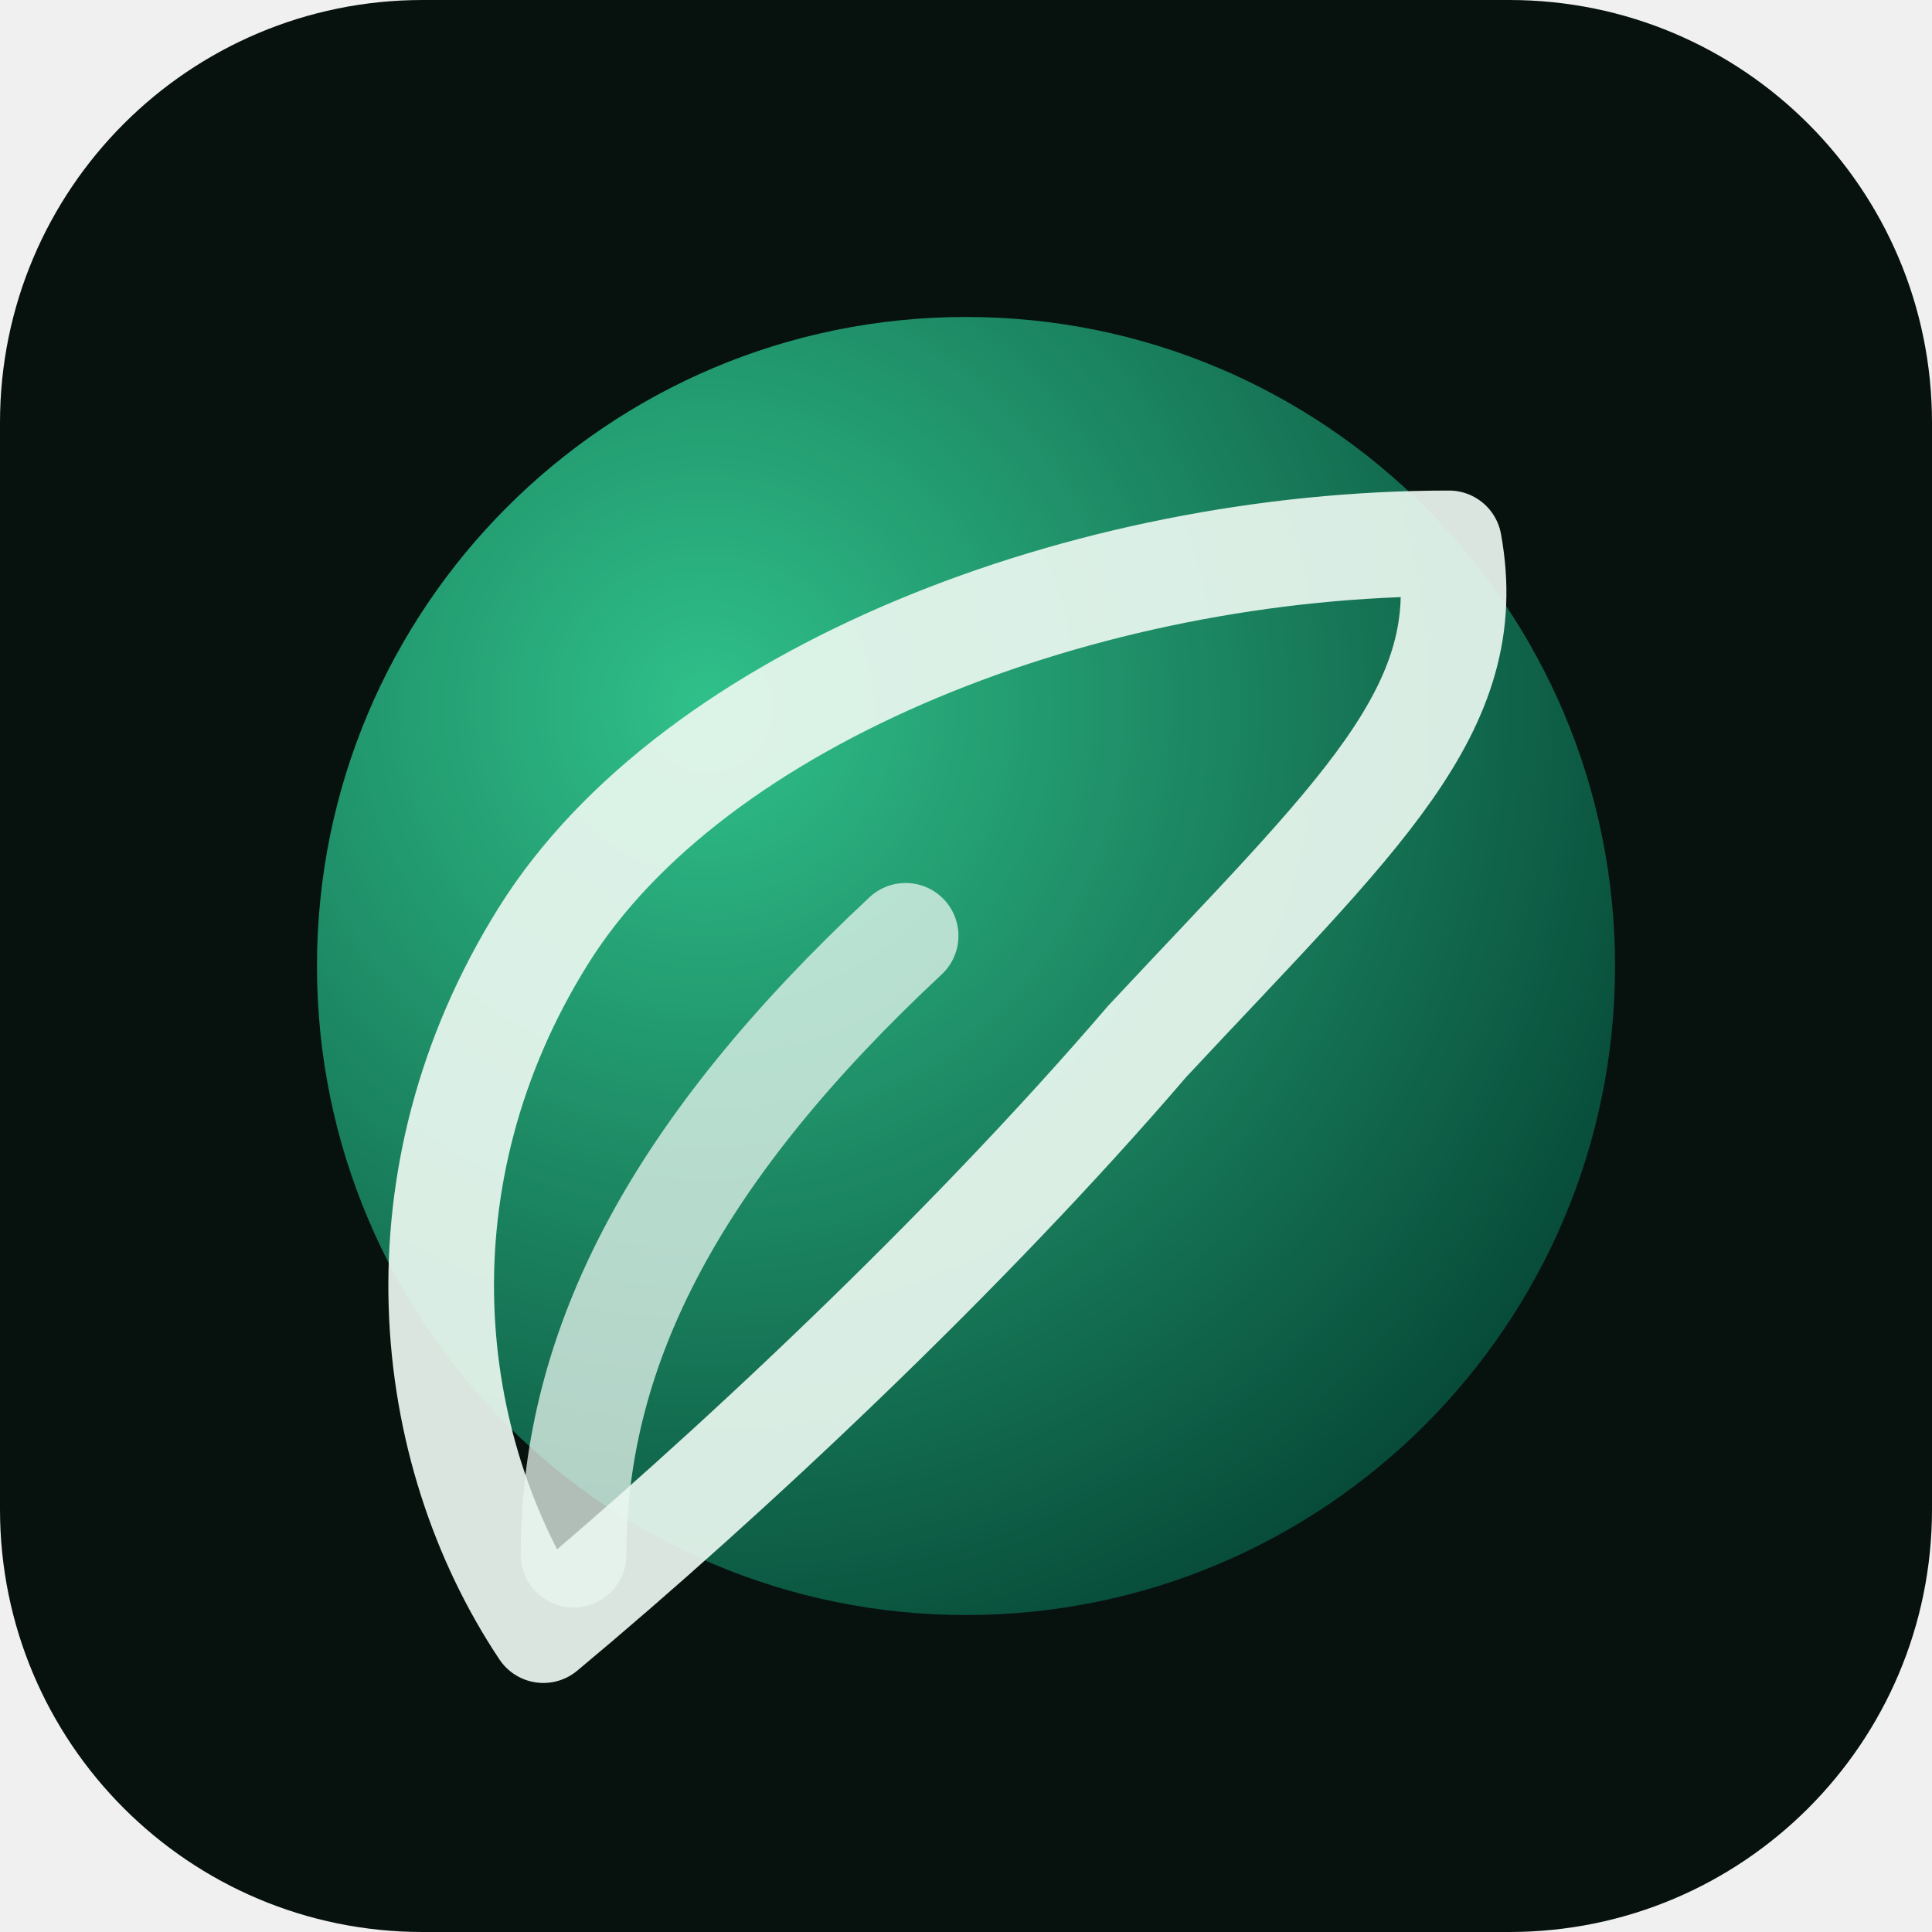
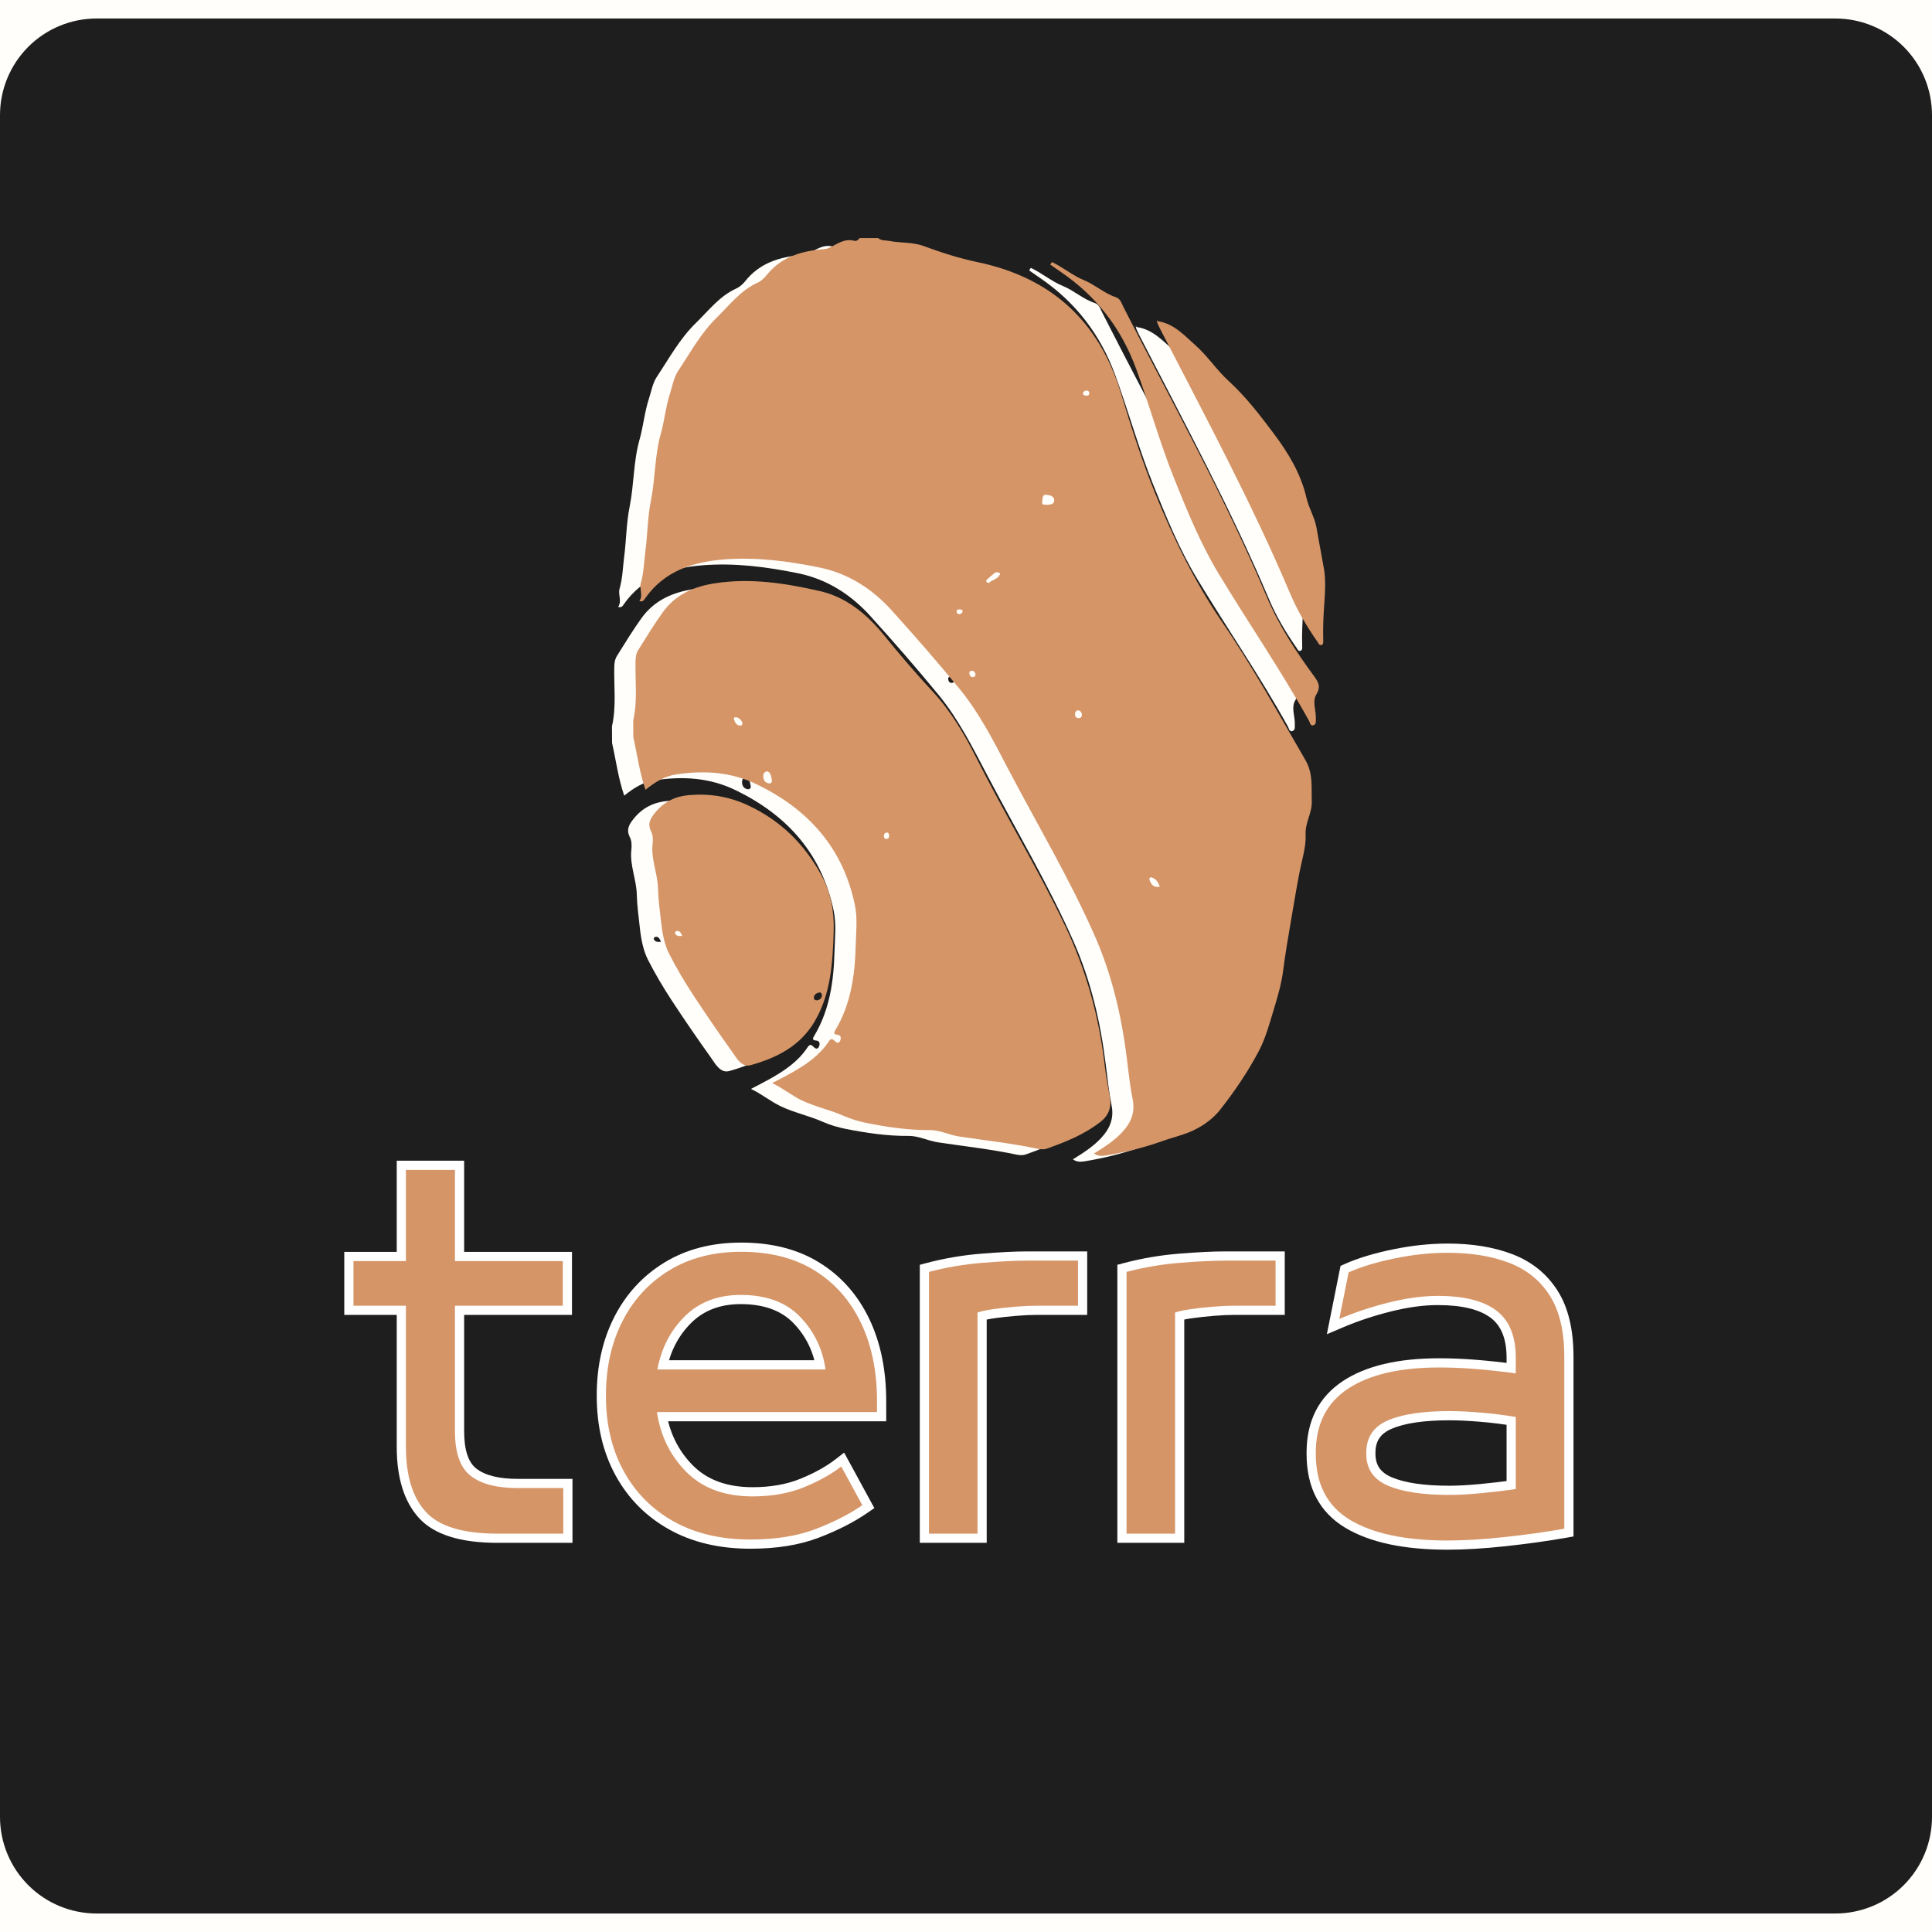
- <svg xmlns="http://www.w3.org/2000/svg" viewBox="0 0 256 256">
+ <svg xmlns="http://www.w3.org/2000/svg" width="2000" zoomAndPan="magnify" viewBox="0 0 1500 1500" height="2000" preserveAspectRatio="xMidYMid meet" version="1.0">
  <defs>
-     <radialGradient id="g" cx="30%" cy="30%" r="80%">
-       <stop offset="0" stop-color="#34d399" />
-       <stop offset="1" stop-color="#064e3b" />
-     </radialGradient>
+     <g />
+     <clipPath id="503d2dc370">
+       <path d="M 0 14.367 L 1500 14.367 L 1500 1485.633 L 0 1485.633 Z M 0 14.367 " clip-rule="nonzero" />
+     </clipPath>
+     <clipPath id="ae0d7fb374">
+       <path d="M 75 14.367 L 1425 14.367 C 1444.891 14.367 1463.969 22.27 1478.031 36.332 C 1492.098 50.398 1500 69.477 1500 89.367 L 1500 1410.633 C 1500 1430.523 1492.098 1449.602 1478.031 1463.668 C 1463.969 1477.73 1444.891 1485.633 1425 1485.633 L 75 1485.633 C 55.109 1485.633 36.031 1477.73 21.969 1463.668 C 7.902 1449.602 0 1430.523 0 1410.633 L 0 89.367 C 0 69.477 7.902 50.398 21.969 36.332 C 36.031 22.27 55.109 14.367 75 14.367 Z M 75 14.367 " clip-rule="nonzero" />
+     </clipPath>
+     <clipPath id="9f0dc9d394">
+       <path d="M 0 0.367 L 1500 0.367 L 1500 1471.633 L 0 1471.633 Z M 0 0.367 " clip-rule="nonzero" />
+     </clipPath>
+     <clipPath id="27f820cc6e">
+       <path d="M 75 0.367 L 1425 0.367 C 1444.891 0.367 1463.969 8.27 1478.031 22.332 C 1492.098 36.398 1500 55.477 1500 75.367 L 1500 1396.633 C 1500 1416.523 1492.098 1435.602 1478.031 1449.668 C 1463.969 1463.73 1444.891 1471.633 1425 1471.633 L 75 1471.633 C 55.109 1471.633 36.031 1463.73 21.969 1449.668 C 7.902 1435.602 0 1416.523 0 1396.633 L 0 75.367 C 0 55.477 7.902 36.398 21.969 22.332 C 36.031 8.27 55.109 0.367 75 0.367 Z M 75 0.367 " clip-rule="nonzero" />
+     </clipPath>
+     <clipPath id="7d20bc6d0a">
+       <rect x="0" width="1500" y="0" height="1472" />
+     </clipPath>
+     <clipPath id="635b3860de">
+       <path d="M 479 189.328 L 1003 189.328 L 1003 902 L 479 902 Z M 479 189.328 " clip-rule="nonzero" />
+     </clipPath>
+     <clipPath id="b80c26dd65">
+       <rect x="0" width="976" y="0" height="560" />
+     </clipPath>
+     <clipPath id="20b1a7b6cb">
+       <path d="M 496 184.828 L 1019 184.828 L 1019 898 L 496 898 Z M 496 184.828 " clip-rule="nonzero" />
+     </clipPath>
  </defs>
-   <rect width="256" height="256" rx="56" fill="#07120f" />
-   <circle cx="128" cy="128" r="86" fill="url(#g)" opacity="0.9" />
-   <path d="M192 72c-48 0-100 20-120 52-20 32-16 68 0 92 24-20 56-50 80-78 28-30 44-44 40-66z" fill="none" stroke="#eaf7f0" stroke-width="14" stroke-linecap="round" stroke-linejoin="round" opacity="0.92" />
-   <path d="M76 206c0-28 14-54 44-82" fill="none" stroke="#eaf7f0" stroke-width="14" stroke-linecap="round" opacity="0.75" />
+   <rect x="-150" width="1800" fill="#ffffff" y="-150" height="1800" fill-opacity="1" />
+   <rect x="-150" width="1800" fill="#fffefa" y="-150" height="1800" fill-opacity="1" />
+   <g clip-path="url(#503d2dc370)">
+     <g clip-path="url(#ae0d7fb374)">
+       <g transform="matrix(1, 0, 0, 1, 0, 14)">
+         <g clip-path="url(#7d20bc6d0a)">
+           <g clip-path="url(#9f0dc9d394)">
+             <g clip-path="url(#27f820cc6e)">
+               <path fill="#1e1e1e" d="M 0 0.367 L 1500.004 0.367 L 1500.004 1471.633 L 0 1471.633 Z M 0 0.367 " fill-opacity="1" fill-rule="nonzero" />
+             </g>
+           </g>
+         </g>
+       </g>
+     </g>
+   </g>
+   <g clip-path="url(#635b3860de)">
+     <path fill="#fffefa" d="M 650.922 189.328 C 655.738 189.328 660.527 189.328 665.344 189.328 C 667.852 191.578 671.016 190.953 673.949 191.551 C 682.785 193.289 692.074 192.348 700.594 195.484 C 714.328 200.555 728.266 205.031 742.57 208.023 C 800.02 220.047 837.039 254.074 854.051 310.184 C 861.859 336.004 870.039 361.707 880.184 386.758 C 894.434 421.98 910.961 455.977 932.477 487.438 C 956.07 521.918 976.219 558.508 997.164 594.613 C 1003.375 605.301 1001.723 615.988 1002.121 626.844 C 1002.438 635.621 996.879 643.031 997.336 652.605 C 997.762 661.84 994.543 671.926 992.633 681.559 C 990.238 693.785 988.246 706.125 986.137 718.379 C 983.855 731.574 981.578 744.852 979.867 758.188 C 978.555 768.418 975.648 778.25 972.656 788.141 C 969.324 799.141 966.301 810.453 961.059 820.457 C 952.539 836.641 942.164 851.918 930.793 866.309 C 925.863 872.547 919.254 877.535 911.93 881.297 C 903.809 885.484 894.918 887.309 886.426 890.359 C 872.262 895.43 857.785 899.023 842.996 901.5 C 839.746 902.043 836.383 902.555 832.992 900.105 C 841.086 895.117 848.551 890.301 854.707 883.777 C 861.434 876.625 865.078 868.672 863.055 858.355 C 860.977 847.812 859.809 837.098 858.496 826.41 C 854.449 793.441 846.926 761.324 833.477 730.887 C 814.012 686.719 789.277 645.254 766.879 602.594 C 755.395 580.68 744.25 558.422 728.551 539.301 C 711.508 518.555 693.84 498.293 675.828 478.375 C 660.84 461.789 642.262 449.707 619.777 445.117 C 595.238 440.102 570.504 436.883 545.512 438.879 C 521.375 440.785 499.348 447.855 484.441 468.969 C 483.559 470.223 482.762 472.047 479.91 471.223 C 483.047 466.664 479.711 461.676 481.051 457.031 C 483.387 448.992 483.531 440.586 484.586 432.465 C 486.266 419.473 486.266 406.219 488.859 393.309 C 492.309 376.098 491.738 358.316 496.555 341.273 C 499.488 330.875 500.43 319.957 503.793 309.645 C 505.672 303.887 506.699 297.473 509.949 292.602 C 519.496 278.266 527.73 262.965 540.297 250.766 C 550.188 241.137 558.594 229.879 571.73 223.953 C 574.41 222.727 576.887 220.445 578.738 218.109 C 589.625 204.516 604.531 199.672 621.059 198.133 C 623.168 197.934 625.219 197.934 627.301 196.938 C 633.426 194.031 639.098 189.441 646.707 191.438 C 648.332 191.891 649.926 190.895 650.922 189.328 Z M 756.562 448.824 C 754.453 450.59 751.66 452.586 749.383 455.062 C 748.641 455.863 750.664 457.656 751.461 456.945 C 754.199 454.578 758.473 454.066 759.953 450.418 C 760.438 449.277 758.645 448.793 756.562 448.824 Z M 796.801 396.445 C 799.336 396.301 802.215 395.875 802.102 392.883 C 801.957 389.32 798.082 388.863 795.719 388.664 C 792.555 388.438 793.012 392.113 792.754 394.137 C 792.328 397.215 795.203 396.074 796.801 396.445 Z M 884.117 693.043 C 882.777 689.254 881.012 686.605 877.504 685.691 C 876.309 685.379 875.793 686.832 876.078 687.602 C 877.219 690.82 878.785 693.699 884.117 693.043 Z M 823.617 559.391 C 823.418 557.57 822.418 556.172 820.652 556.059 C 819.027 555.945 818.316 557.426 818.258 558.879 C 818.203 560.703 818.859 562.098 821.051 562.043 C 822.762 562.016 823.59 561.102 823.617 559.391 Z M 738.211 525.254 C 736.758 525.309 735.988 526.078 736.188 527.477 C 736.414 528.93 737.129 530.238 738.836 530.211 C 740.121 530.211 741.117 529.355 740.945 527.988 C 740.773 526.508 739.836 525.48 738.211 525.254 Z M 829.289 310.184 C 829.344 308.332 828.488 307.676 827.094 307.762 C 825.812 307.82 824.641 308.445 824.473 309.727 C 824.273 311.266 825.641 311.582 826.836 311.695 C 828.176 311.809 829.172 311.352 829.289 310.184 Z M 728.438 477.605 C 727.066 477.664 726.07 478.148 726.328 479.715 C 726.496 480.77 727.324 481.309 728.379 481.309 C 729.719 481.309 730.773 480.484 730.914 479.316 C 731.113 477.664 729.547 477.777 728.438 477.605 Z M 728.438 477.605 " fill-opacity="1" fill-rule="nonzero" />
+   </g>
+   <path fill="#fffefa" d="M 475.125 563.953 C 478.602 548.762 476.605 533.348 476.918 518.043 C 476.977 515.051 477.289 512 479.027 509.207 C 485.125 499.434 491.141 489.633 497.836 480.227 C 508.066 465.863 522.516 459.738 539.328 457.258 C 566.914 453.156 593.902 457.402 620.488 463.527 C 641.035 468.285 656.906 481.738 669.988 497.809 C 682.129 512.715 694.523 527.305 707.633 541.383 C 721.797 556.598 732.34 574.523 741.629 592.934 C 763.66 636.648 789.137 678.48 810.25 722.68 C 826.895 757.504 836.926 793.809 841.34 831.91 C 842.254 839.746 843.707 847.527 845.16 855.277 C 846.672 863.484 845.047 870.012 838.008 875.539 C 825.469 885.371 811.078 891.102 796.375 896.316 C 794.234 897.086 791.559 896.941 789.277 896.457 C 769.043 892.152 748.496 889.961 728.094 886.883 C 720.371 885.715 713.273 881.84 705.383 881.922 C 688.91 882.066 672.723 879.645 656.652 876.48 C 650.469 875.254 644.254 873.375 638.469 870.84 C 627.926 866.191 616.613 863.887 606.125 858.898 C 598.23 855.137 591.621 849.523 583.043 845.445 C 588.43 842.598 593.301 840.176 598.031 837.496 C 608.977 831.312 619.32 824.418 626.559 813.758 C 627.84 811.879 628.98 809.969 631.43 812.59 C 632.828 814.07 634.707 815.238 635.906 812.418 C 636.73 810.48 636.418 808.172 633.969 807.945 C 630.094 807.574 631.031 806.148 632.371 803.871 C 644.227 783.836 647.305 761.637 647.902 738.926 C 648.188 728.379 649.441 717.664 647.305 707.293 C 638.156 663.18 611.598 633.285 571.586 613.707 C 551.125 603.707 530.266 602.566 508.551 605.758 C 499.547 607.098 492.023 611.77 484.641 617.727 C 479.969 604.074 478.258 590.312 475.211 576.891 C 475.125 572.613 475.125 568.285 475.125 563.953 Z M 579.195 603.363 C 576.602 603.789 576.031 605.645 576.117 607.582 C 576.262 610.117 577.543 612.199 580.191 612.684 C 582.531 613.137 583.242 611.43 582.73 609.605 C 582.074 607.297 582.215 604.305 579.195 603.363 Z M 559.875 565.348 C 558.734 563.496 557.48 561.5 554.773 561.359 C 553.547 561.301 552.977 562.184 553.406 563.211 C 554.289 565.375 555.172 567.715 558.078 567.855 C 559.676 567.941 560.016 566.914 559.875 565.348 Z M 672.324 655.828 C 673.551 655.512 674.121 654.402 673.836 652.805 C 673.664 651.895 673.406 650.926 672.211 650.953 C 670.445 650.98 669.844 652.152 669.816 653.691 C 669.844 655 670.301 655.996 672.324 655.828 Z M 672.324 655.828 " fill-opacity="1" fill-rule="nonzero" />
+   <path fill="#fffefa" d="M 630.832 727.41 C 630.008 751.664 628.84 775.773 616.043 797.57 C 604.758 816.809 586.461 825.871 566.285 831.539 C 559.133 833.535 555.117 825.527 551.781 820.883 C 541.465 806.434 531.379 791.785 521.66 776.941 C 514.992 766.793 508.695 756.137 503.164 745.336 C 499.375 737.926 497.695 728.98 496.754 720.172 C 495.84 711.711 494.586 703.02 494.418 694.754 C 494.188 682.844 488.859 671.844 490.172 659.902 C 490.543 656.652 490.484 652.836 489.059 650.07 C 485.926 643.945 488.547 639.898 492.195 635.395 C 498.977 627.016 507.895 622.742 518.27 621.859 C 534.254 620.492 549.359 622.797 564.348 629.809 C 589.625 641.605 607.922 659.73 621.172 683.84 C 628.781 697.461 631.203 712.051 630.832 727.41 Z M 621.715 777.512 C 621.656 775.887 620.887 774.832 619.633 775.086 C 617.555 775.516 615.586 776.598 615.445 779.02 C 615.359 780.785 616.84 781.387 618.352 781.102 C 620.316 780.703 621.484 779.332 621.715 777.512 Z M 513.227 731.172 C 512.141 729.293 511.602 726.844 508.836 727.383 C 508.293 727.496 507.41 728.438 507.496 728.75 C 508.352 731.516 510.746 731.402 513.227 731.172 Z M 513.227 731.172 " fill-opacity="1" fill-rule="nonzero" />
+   <path fill="#fffefa" d="M 883.062 253.988 C 895.285 255.984 903.125 264.93 911.703 272.512 C 921.219 280.918 928.23 291.805 937.52 300.266 C 951.027 312.605 962 326.996 972.828 341.418 C 984 356.352 993.715 372.48 997.992 391.031 C 999.871 399.18 1004.461 406.277 1005.855 414.539 C 1007.652 425.172 1009.816 435.828 1011.613 446.344 C 1012.953 454.238 1012.555 463.441 1011.926 472.164 C 1011.215 481.824 1010.699 491.797 1011.016 501.629 C 1011.07 503.082 1011.27 504.793 1009.617 505.305 C 1007.906 505.816 1007.367 503.992 1006.598 502.91 C 998.359 491.055 990.953 478.66 985.34 465.41 C 955.699 395.305 919.652 328.336 884.828 260.797 C 883.832 258.891 882.977 256.895 882.062 254.957 C 882.406 254.613 882.75 254.301 883.062 253.988 Z M 883.062 253.988 " fill-opacity="1" fill-rule="nonzero" />
+   <path fill="#fffefa" d="M 800.363 207.965 C 809.027 212.098 816.465 218.48 825.41 222.129 C 833.961 225.633 840.887 232.273 849.75 235.152 C 853.539 236.375 854.336 239.852 855.762 242.703 C 893.664 317.281 934.586 390.402 967.07 467.66 C 976.531 490.145 989.812 510.406 1004.23 529.953 C 1007.422 534.285 1009.16 538.02 1005.801 543.434 C 1002.18 549.277 1005.543 555.973 1005.285 562.301 C 1005.23 564.152 1005.742 566.629 1003.719 567.484 C 1001.012 568.625 1000.785 565.605 1000.016 564.207 C 978.242 524.938 952.738 487.949 929.57 449.562 C 915.605 426.395 905.434 401.316 895.285 376.125 C 884.004 348.059 876.051 318.988 865.68 290.719 C 854.223 259.516 834.93 234.551 807.516 215.828 C 804.664 213.891 801.844 211.898 798.996 209.93 C 799.449 209.246 799.906 208.621 800.363 207.965 Z M 800.363 207.965 " fill-opacity="1" fill-rule="nonzero" />
+   <path fill="#fffefa" d="M 882.094 254.93 C 882.008 254.387 881.895 253.844 881.809 253.332 C 882.234 253.559 882.664 253.789 883.062 254.016 C 882.75 254.301 882.406 254.613 882.094 254.93 Z M 882.094 254.93 " fill-opacity="1" fill-rule="nonzero" />
+   <g transform="matrix(1, 0, 0, 1, 261, 803)">
+     <g clip-path="url(#b80c26dd65)">
+       <g fill="#ffffff" fill-opacity="1">
+         <g transform="translate(2.780429, 387.7215)">
+           <g>
+             <path d="M 173.555 7.137 L 122.555 7.137 C 93.555 7.137 73.211 0.715 61.52 -12.133 C 50.004 -24.785 44.246 -43.195 44.246 -67.367 L 44.246 -176.98 L 51.383 -176.98 L 51.383 -169.844 L 3.52 -169.844 L 3.52 -218.75 L 51.383 -218.75 L 51.383 -211.613 L 44.246 -211.613 L 44.246 -289.543 L 96.578 -289.543 L 96.578 -211.613 L 89.441 -211.613 L 89.441 -218.75 L 180.309 -218.75 L 180.309 -169.844 L 89.441 -169.844 L 89.441 -176.98 L 96.578 -176.98 L 96.578 -79.547 C 96.578 -65.121 99.723 -55.449 106.016 -50.535 C 112.844 -45.199 123.559 -42.531 138.16 -42.531 L 180.691 -42.531 L 180.691 7.137 Z M 173.555 -7.137 L 173.555 0 L 166.418 0 L 166.418 -35.395 L 173.555 -35.395 L 173.555 -28.258 L 138.16 -28.258 C 120.281 -28.258 106.637 -31.934 97.227 -39.289 C 87.277 -47.059 82.305 -60.48 82.305 -79.547 L 82.305 -184.117 L 173.172 -184.117 L 173.172 -176.98 L 166.039 -176.98 L 166.039 -211.613 L 173.172 -211.613 L 173.172 -204.477 L 82.305 -204.477 L 82.305 -282.406 L 89.441 -282.406 L 89.441 -275.27 L 51.383 -275.27 L 51.383 -282.406 L 58.516 -282.406 L 58.516 -204.477 L 10.656 -204.477 L 10.656 -211.613 L 17.793 -211.613 L 17.793 -176.98 L 10.656 -176.98 L 10.656 -184.117 L 58.516 -184.117 L 58.516 -67.367 C 58.516 -46.879 63.035 -31.668 72.074 -21.738 C 80.934 -12.004 97.762 -7.137 122.555 -7.137 Z M 173.555 -7.137 " />
+           </g>
+         </g>
+       </g>
+       <g fill="#ffffff" fill-opacity="1">
+         <g transform="translate(192.7001, 387.7215)">
+           <g>
+             <path d="M 234.355 -102.762 L 234.355 -87.254 L 56.328 -87.254 L 56.328 -94.391 L 63.387 -95.453 C 65.945 -78.477 72.949 -64.266 84.402 -52.812 C 95.566 -41.645 110.949 -36.062 130.547 -36.062 C 144.586 -36.062 156.949 -38.234 167.633 -42.578 C 178.57 -47.027 187.715 -52.094 195.066 -57.785 L 201.695 -62.918 L 225.133 -19.855 L 219.863 -16.207 C 209.496 -9.031 196.945 -2.613 182.203 3.047 C 167.168 8.816 149.441 11.703 129.023 11.703 C 104.691 11.703 83.609 6.707 65.781 -3.289 C 47.84 -13.348 33.973 -27.352 24.184 -45.301 C 14.469 -63.109 9.609 -83.66 9.609 -106.949 L 9.609 -107.328 C 9.609 -130.035 14.117 -150.27 23.133 -168.031 C 32.242 -185.977 45.234 -200.121 62.113 -210.469 C 78.992 -220.809 98.883 -225.98 121.793 -225.98 C 145.473 -225.98 165.688 -220.805 182.441 -210.453 C 199.23 -200.082 212.113 -185.578 221.09 -166.945 C 229.934 -148.586 234.355 -127.191 234.355 -102.762 Z M 220.082 -102.762 C 220.082 -125.02 216.133 -144.348 208.23 -160.75 C 200.461 -176.879 189.363 -189.402 174.941 -198.312 C 160.484 -207.242 142.77 -211.711 121.793 -211.711 C 101.566 -211.711 84.16 -207.238 69.574 -198.297 C 54.988 -189.359 43.75 -177.117 35.859 -161.57 C 27.875 -145.84 23.883 -127.758 23.883 -107.328 L 23.883 -106.949 C 23.883 -86.086 28.16 -67.816 36.715 -52.133 C 45.191 -36.59 57.207 -24.457 72.758 -15.738 C 88.422 -6.961 107.176 -2.57 129.023 -2.57 C 147.68 -2.57 163.699 -5.137 177.086 -10.277 C 190.762 -15.527 202.312 -21.418 211.738 -27.941 L 215.801 -22.074 L 209.531 -18.664 L 193.168 -48.73 L 199.434 -52.141 L 203.805 -46.5 C 195.422 -40.012 185.156 -34.297 173.008 -29.355 C 160.602 -24.312 146.445 -21.789 130.547 -21.789 C 107.008 -21.789 88.262 -28.766 74.309 -42.719 C 60.641 -56.387 52.297 -73.254 49.273 -93.324 L 48.035 -101.523 L 227.219 -101.523 L 227.219 -94.391 L 220.082 -94.391 Z M 121.41 -178.215 C 105.605 -178.215 92.816 -173.387 83.039 -163.723 C 72.938 -153.734 66.5 -141.23 63.727 -126.207 L 56.711 -127.5 L 56.711 -134.637 L 187.254 -134.637 L 187.254 -127.5 L 180.191 -126.492 C 178.125 -140.953 172.172 -153.273 162.332 -163.457 C 152.824 -173.297 139.184 -178.215 121.41 -178.215 Z M 121.41 -192.488 C 143.223 -192.488 160.281 -186.117 172.598 -173.375 C 184.578 -160.977 191.82 -146.02 194.32 -128.512 L 195.484 -120.363 L 48.137 -120.363 L 49.691 -128.797 C 53.008 -146.758 60.777 -161.785 73.008 -173.871 C 85.559 -186.281 101.695 -192.488 121.41 -192.488 Z M 121.41 -192.488 " />
+           </g>
+         </g>
+       </g>
+       <g fill="#ffffff" fill-opacity="1">
+         <g transform="translate(437.0456, 387.7215)">
+           <g>
+             <path d="M 60.895 7.137 L 16.082 7.137 L 16.082 -208.738 L 21.395 -210.141 C 35.254 -213.801 49.5 -216.219 64.129 -217.395 C 78.531 -218.551 90.391 -219.133 99.719 -219.133 L 146.055 -219.133 L 146.055 -169.844 L 106.949 -169.844 C 102.32 -169.844 96.996 -169.598 90.973 -169.105 C 84.898 -168.609 79.27 -167.992 74.086 -167.25 C 69.246 -166.559 65.66 -165.789 63.336 -164.945 L 60.895 -171.652 L 68.031 -171.652 L 68.031 7.137 Z M 60.895 -7.137 L 60.895 0 L 53.762 0 L 53.762 -176.648 L 58.457 -178.359 C 61.711 -179.543 66.25 -180.551 72.066 -181.379 C 77.535 -182.16 83.453 -182.812 89.812 -183.332 C 96.223 -183.855 101.934 -184.117 106.949 -184.117 L 138.918 -184.117 L 138.918 -176.98 L 131.781 -176.98 L 131.781 -211.996 L 138.918 -211.996 L 138.918 -204.859 L 99.719 -204.859 C 90.773 -204.859 79.293 -204.297 65.273 -203.168 C 51.488 -202.062 38.078 -199.785 25.039 -196.34 L 23.215 -203.242 L 30.352 -203.242 L 30.352 0 L 23.215 0 L 23.215 -7.137 Z M 60.895 -7.137 " />
+           </g>
+         </g>
+       </g>
+       <g fill="#ffffff" fill-opacity="1">
+         <g transform="translate(590.4276, 387.7215)">
+           <g>
+             <path d="M 60.895 7.137 L 16.082 7.137 L 16.082 -208.738 L 21.395 -210.141 C 35.254 -213.801 49.5 -216.219 64.129 -217.395 C 78.531 -218.551 90.391 -219.133 99.719 -219.133 L 146.055 -219.133 L 146.055 -169.844 L 106.949 -169.844 C 102.32 -169.844 96.996 -169.598 90.973 -169.105 C 84.898 -168.609 79.27 -167.992 74.086 -167.25 C 69.246 -166.559 65.66 -165.789 63.336 -164.945 L 60.895 -171.652 L 68.031 -171.652 L 68.031 7.137 Z M 60.895 -7.137 L 60.895 0 L 53.762 0 L 53.762 -176.648 L 58.457 -178.359 C 61.711 -179.543 66.25 -180.551 72.066 -181.379 C 77.535 -182.16 83.453 -182.812 89.812 -183.332 C 96.223 -183.855 101.934 -184.117 106.949 -184.117 L 138.918 -184.117 L 138.918 -176.98 L 131.781 -176.98 L 131.781 -211.996 L 138.918 -211.996 L 138.918 -204.859 L 99.719 -204.859 C 90.773 -204.859 79.293 -204.297 65.273 -203.168 C 51.488 -202.062 38.078 -199.785 25.039 -196.34 L 23.215 -203.242 L 30.352 -203.242 L 30.352 0 L 23.215 0 L 23.215 -7.137 Z M 60.895 -7.137 " />
+           </g>
+         </g>
+       </g>
+       <g fill="#ffffff" fill-opacity="1">
+         <g transform="translate(743.8096, 387.7215)">
+           <g>
+             <path d="M 119.129 -225.223 C 138.277 -225.223 155.051 -222.461 169.445 -216.945 C 184.492 -211.18 196.18 -201.734 204.508 -188.605 C 212.734 -175.641 216.848 -158.57 216.848 -137.398 L 216.848 2.188 L 210.945 3.223 C 196.324 5.789 180.691 7.965 164.043 9.758 C 147.297 11.562 132.324 12.465 119.129 12.465 C 85.078 12.465 58.609 6.797 39.719 -4.539 C 19.645 -16.582 9.609 -35.746 9.609 -62.039 L 9.609 -62.801 C 9.609 -87.426 18.984 -105.965 37.727 -118.414 C 55.543 -130.246 80.52 -136.16 112.656 -136.16 C 121.727 -136.16 131.176 -135.773 141.004 -134.996 C 150.773 -134.227 161.43 -133.07 172.977 -131.531 L 172.031 -124.457 L 164.895 -124.457 L 164.895 -136.637 C 164.895 -151.02 160.824 -161.305 152.684 -167.492 C 143.934 -174.133 130.215 -177.457 111.516 -177.457 C 100.43 -177.457 88.32 -175.812 75.188 -172.531 C 61.848 -169.195 49.391 -165.066 37.809 -160.137 L 25.367 -154.84 L 35.973 -207.871 L 39.332 -209.375 C 49.449 -213.902 61.867 -217.676 76.586 -220.699 C 91.27 -223.715 105.449 -225.223 119.129 -225.223 Z M 119.129 -210.949 C 106.418 -210.949 93.195 -209.539 79.457 -206.719 C 65.762 -203.902 54.328 -200.445 45.16 -196.348 L 42.246 -202.859 L 49.246 -201.461 L 42.012 -165.305 L 35.016 -166.703 L 32.223 -173.27 C 44.492 -178.492 57.66 -182.859 71.727 -186.375 C 85.996 -189.945 99.258 -191.727 111.516 -191.727 C 133.418 -191.727 150.016 -187.438 161.312 -178.855 C 173.215 -169.816 179.168 -155.742 179.168 -136.637 L 179.168 -116.305 L 171.09 -117.383 C 159.797 -118.887 149.395 -120.016 139.879 -120.77 C 130.426 -121.516 121.352 -121.887 112.656 -121.887 C 83.391 -121.887 61.047 -116.766 45.625 -106.523 C 31.129 -96.898 23.883 -82.324 23.883 -62.801 L 23.883 -62.039 C 23.883 -41.133 31.609 -26.047 47.059 -16.777 C 63.691 -6.797 87.715 -1.809 119.129 -1.809 C 131.812 -1.809 146.273 -2.684 162.516 -4.43 C 178.848 -6.191 194.172 -8.324 208.477 -10.836 L 209.711 -3.805 L 202.574 -3.805 L 202.574 -137.398 C 202.574 -155.805 199.203 -170.328 192.457 -180.957 C 185.816 -191.426 176.445 -198.98 164.34 -203.617 C 151.586 -208.504 136.516 -210.949 119.129 -210.949 Z M 63.086 -62.801 L 63.086 -62.039 C 63.086 -57.66 64.07 -54.016 66.043 -51.102 C 68.059 -48.125 71.219 -45.711 75.523 -43.852 C 85.785 -39.418 100.828 -37.203 120.652 -37.203 C 127.027 -37.203 134.859 -37.637 144.156 -38.504 C 153.547 -39.383 162.492 -40.445 170.992 -41.695 L 172.031 -34.633 L 164.895 -34.633 L 164.895 -90.582 L 172.031 -90.582 L 170.824 -83.551 C 162.152 -85.035 153.23 -86.152 144.051 -86.895 C 134.855 -87.641 127.055 -88.016 120.652 -88.016 C 100.828 -88.016 85.785 -85.797 75.523 -81.367 C 71.234 -79.516 68.082 -77.082 66.074 -74.066 C 64.082 -71.078 63.086 -67.32 63.086 -62.801 Z M 48.812 -62.801 C 48.812 -70.203 50.605 -76.598 54.195 -81.98 C 57.77 -87.34 62.992 -91.504 69.867 -94.469 C 81.934 -99.68 98.859 -102.285 120.652 -102.285 C 127.441 -102.285 135.625 -101.898 145.207 -101.121 C 154.805 -100.344 164.148 -99.176 173.238 -97.617 L 179.168 -96.602 L 179.168 -28.473 L 173.07 -27.574 C 164.32 -26.289 155.121 -25.195 145.48 -24.293 C 135.746 -23.387 127.469 -22.93 120.652 -22.93 C 98.859 -22.93 81.934 -25.535 69.867 -30.746 C 63.008 -33.707 57.797 -37.824 54.227 -43.098 C 50.617 -48.43 48.812 -54.742 48.812 -62.039 Z M 48.812 -62.801 " />
+           </g>
+         </g>
+       </g>
+       <g fill="#d59567" fill-opacity="1">
+         <g transform="translate(2.780429, 387.7215)">
+           <g>
+             <path d="M 173.547 0 L 122.547 0 C 95.648 0 77.062 -5.645 66.781 -16.938 C 56.508 -28.227 51.375 -45.035 51.375 -67.359 L 51.375 -176.969 L 10.656 -176.969 L 10.656 -211.609 L 51.375 -211.609 L 51.375 -282.406 L 89.438 -282.406 L 89.438 -211.609 L 173.172 -211.609 L 173.172 -176.969 L 89.438 -176.969 L 89.438 -79.547 C 89.438 -62.797 93.492 -51.25 101.609 -44.906 C 109.734 -38.562 121.914 -35.391 138.156 -35.391 L 173.547 -35.391 Z M 173.547 0 " />
+           </g>
+         </g>
+       </g>
+       <g fill="#d59567" fill-opacity="1">
+         <g transform="translate(192.7001, 387.7215)">
+           <g>
+             <path d="M 227.219 -102.766 L 227.219 -94.391 L 56.328 -94.391 C 59.117 -75.867 66.789 -60.328 79.344 -47.766 C 91.906 -35.203 108.973 -28.922 130.547 -28.922 C 145.516 -28.922 158.77 -31.266 170.312 -35.953 C 181.852 -40.648 191.562 -46.047 199.438 -52.141 L 215.797 -22.078 C 205.898 -15.223 193.848 -9.066 179.641 -3.609 C 165.43 1.836 148.555 4.562 129.016 4.562 C 105.93 4.562 86.016 -0.129 69.266 -9.516 C 52.523 -18.898 39.586 -31.961 30.453 -48.703 C 21.316 -65.453 16.75 -84.867 16.75 -106.953 L 16.75 -107.328 C 16.75 -128.891 21 -148.047 29.5 -164.797 C 38 -181.547 50.113 -194.738 65.844 -204.375 C 81.57 -214.02 100.223 -218.844 121.797 -218.844 C 144.117 -218.844 163.082 -214.02 178.688 -204.375 C 194.289 -194.738 206.281 -181.227 214.656 -163.844 C 223.031 -146.469 227.219 -126.109 227.219 -102.766 Z M 121.406 -185.344 C 103.645 -185.344 89.18 -179.82 78.016 -168.781 C 66.859 -157.75 59.754 -143.988 56.703 -127.5 L 187.25 -127.5 C 184.969 -143.477 178.367 -157.113 167.453 -168.406 C 156.547 -179.695 141.195 -185.344 121.406 -185.344 Z M 121.406 -185.344 " />
+           </g>
+         </g>
+       </g>
+       <g fill="#d59567" fill-opacity="1">
+         <g transform="translate(437.0456, 387.7215)">
+           <g>
+             <path d="M 60.891 0 L 23.219 0 L 23.219 -203.234 C 36.664 -206.785 50.492 -209.129 64.703 -210.266 C 78.91 -211.41 90.582 -211.984 99.719 -211.984 L 138.922 -211.984 L 138.922 -176.969 L 106.953 -176.969 C 102.129 -176.969 96.609 -176.711 90.391 -176.203 C 84.172 -175.703 78.395 -175.07 73.062 -174.312 C 67.738 -173.551 63.68 -172.66 60.891 -171.641 Z M 60.891 0 " />
+           </g>
+         </g>
+       </g>
+       <g fill="#d59567" fill-opacity="1">
+         <g transform="translate(590.4276, 387.7215)">
+           <g>
+             <path d="M 60.891 0 L 23.219 0 L 23.219 -203.234 C 36.664 -206.785 50.492 -209.129 64.703 -210.266 C 78.91 -211.41 90.582 -211.984 99.719 -211.984 L 138.922 -211.984 L 138.922 -176.969 L 106.953 -176.969 C 102.129 -176.969 96.609 -176.711 90.391 -176.203 C 84.172 -175.703 78.395 -175.07 73.062 -174.312 C 67.738 -173.551 63.68 -172.66 60.891 -171.641 Z M 60.891 0 " />
+           </g>
+         </g>
+       </g>
+       <g fill="#d59567" fill-opacity="1">
+         <g transform="translate(743.8096, 387.7215)">
+           <g>
+             <path d="M 119.125 -218.078 C 137.395 -218.078 153.316 -215.473 166.891 -210.266 C 180.461 -205.066 190.988 -196.566 198.469 -184.766 C 205.957 -172.973 209.703 -157.18 209.703 -137.391 L 209.703 -3.812 C 195.242 -1.27 179.766 0.883 163.266 2.656 C 146.773 4.438 132.062 5.328 119.125 5.328 C 86.395 5.328 61.148 0 43.391 -10.656 C 25.629 -21.312 16.75 -38.438 16.75 -62.031 L 16.75 -62.797 C 16.75 -84.867 25.055 -101.422 41.672 -112.453 C 58.297 -123.492 81.957 -129.016 112.656 -129.016 C 121.531 -129.016 130.789 -128.633 140.438 -127.875 C 150.082 -127.113 160.613 -125.973 172.031 -124.453 L 172.031 -136.641 C 172.031 -153.379 167.02 -165.555 157 -173.172 C 146.977 -180.785 131.816 -184.594 111.516 -184.594 C 99.836 -184.594 87.148 -182.879 73.453 -179.453 C 59.754 -176.023 46.941 -171.773 35.016 -166.703 L 42.25 -202.859 C 51.883 -207.172 63.805 -210.785 78.016 -213.703 C 92.223 -216.617 105.926 -218.078 119.125 -218.078 Z M 55.953 -62.797 L 55.953 -62.031 C 55.953 -50.363 61.531 -42.117 72.688 -37.297 C 83.852 -32.473 99.836 -30.062 120.641 -30.062 C 127.242 -30.062 135.301 -30.504 144.812 -31.391 C 154.332 -32.285 163.406 -33.367 172.031 -34.641 L 172.031 -90.578 C 163.145 -92.098 154.008 -93.238 144.625 -94 C 135.238 -94.77 127.242 -95.156 120.641 -95.156 C 99.836 -95.156 83.852 -92.742 72.688 -87.922 C 61.531 -83.098 55.953 -74.723 55.953 -62.797 Z M 55.953 -62.797 " />
+           </g>
+         </g>
+       </g>
+     </g>
+   </g>
+   <g clip-path="url(#20b1a7b6cb)">
+     <path fill="#d59567" d="M 667.371 184.828 C 672.184 184.828 676.969 184.828 681.785 184.828 C 684.293 187.078 687.453 186.453 690.387 187.051 C 699.219 188.789 708.508 187.848 717.023 190.984 C 730.758 196.055 744.688 200.527 758.988 203.52 C 816.422 215.547 853.43 249.57 870.438 305.68 C 878.242 331.496 886.418 357.199 896.559 382.246 C 910.805 417.469 927.328 451.461 948.836 482.922 C 972.426 517.402 992.566 553.992 1013.504 590.094 C 1019.715 600.781 1018.062 611.465 1018.461 622.324 C 1018.777 631.102 1013.219 638.508 1013.676 648.082 C 1014.105 657.316 1010.883 667.402 1008.977 677.035 C 1006.582 689.262 1004.59 701.598 1002.48 713.852 C 1000.203 727.047 997.922 740.324 996.215 753.66 C 994.902 763.891 991.996 773.723 989.004 783.609 C 985.672 794.609 982.652 805.922 977.41 815.926 C 968.891 832.109 958.523 847.383 947.156 861.773 C 942.227 868.016 935.617 873 928.297 876.762 C 920.176 880.953 911.289 882.773 902.801 885.824 C 888.641 890.895 874.168 894.488 859.383 896.965 C 856.137 897.508 852.773 898.02 849.383 895.57 C 857.473 890.582 864.938 885.766 871.09 879.242 C 877.816 872.09 881.461 864.141 879.438 853.824 C 877.359 843.281 876.191 832.566 874.879 821.879 C 870.836 788.91 863.312 756.797 849.867 726.363 C 830.41 682.191 805.68 640.73 783.289 598.074 C 771.809 576.16 760.668 553.906 744.973 534.785 C 727.938 514.039 710.273 493.777 692.27 473.859 C 677.285 457.277 658.711 445.195 636.23 440.605 C 611.703 435.59 586.977 432.371 561.992 434.367 C 537.859 436.273 515.84 443.34 500.941 464.457 C 500.055 465.711 499.258 467.535 496.41 466.707 C 499.543 462.148 496.211 457.16 497.551 452.516 C 499.887 444.48 500.027 436.074 501.082 427.953 C 502.762 414.961 502.762 401.711 505.355 388.801 C 508.801 371.59 508.234 353.809 513.047 336.766 C 515.98 326.367 516.922 315.453 520.285 305.137 C 522.164 299.379 523.188 292.969 526.438 288.098 C 535.98 273.762 544.215 258.461 556.777 246.266 C 566.664 236.633 575.066 225.379 588.199 219.449 C 590.879 218.223 593.355 215.945 595.207 213.609 C 606.09 200.016 620.992 195.172 637.516 193.633 C 639.621 193.434 641.672 193.434 643.754 192.438 C 649.879 189.527 655.547 184.941 663.152 186.938 C 664.777 187.391 666.371 186.395 667.371 184.828 Z M 772.977 444.309 C 770.867 446.078 768.078 448.07 765.797 450.551 C 765.059 451.348 767.078 453.145 767.879 452.43 C 770.613 450.066 774.887 449.555 776.367 445.906 C 776.852 444.766 775.055 444.281 772.977 444.309 Z M 813.203 391.934 C 815.738 391.793 818.617 391.363 818.5 388.371 C 818.359 384.812 814.484 384.355 812.121 384.156 C 808.957 383.926 809.414 387.605 809.156 389.625 C 808.73 392.703 811.605 391.566 813.203 391.934 Z M 900.492 688.52 C 899.152 684.73 897.387 682.078 893.883 681.168 C 892.684 680.855 892.172 682.309 892.457 683.078 C 893.598 686.297 895.164 689.176 900.492 688.52 Z M 840.012 554.875 C 839.812 553.051 838.812 551.652 837.047 551.539 C 835.422 551.426 834.711 552.906 834.656 554.359 C 834.598 556.184 835.254 557.582 837.445 557.523 C 839.156 557.496 839.98 556.582 840.012 554.875 Z M 754.629 520.734 C 753.176 520.793 752.406 521.562 752.605 522.957 C 752.836 524.41 753.547 525.723 755.258 525.695 C 756.539 525.695 757.535 524.84 757.363 523.473 C 757.195 521.988 756.254 520.965 754.629 520.734 Z M 845.68 305.68 C 845.738 303.824 844.883 303.172 843.484 303.258 C 842.203 303.312 841.035 303.941 840.863 305.223 C 840.664 306.762 842.031 307.074 843.23 307.188 C 844.57 307.301 845.566 306.848 845.68 305.68 Z M 744.859 473.09 C 743.492 473.148 742.492 473.633 742.75 475.199 C 742.922 476.254 743.746 476.797 744.801 476.797 C 746.141 476.797 747.195 475.969 747.336 474.801 C 747.535 473.148 745.969 473.262 744.859 473.09 Z M 744.859 473.09 " fill-opacity="1" fill-rule="nonzero" />
+   </g>
+   <path fill="#d59567" d="M 491.625 559.434 C 495.098 544.246 493.105 528.828 493.418 513.527 C 493.477 510.535 493.789 507.484 495.527 504.691 C 501.625 494.918 507.633 485.117 514.328 475.711 C 524.555 461.352 539 455.223 555.809 452.746 C 583.387 448.641 610.363 452.887 636.945 459.016 C 657.484 463.773 673.352 477.223 686.43 493.293 C 698.566 508.199 710.957 522.789 724.062 536.863 C 738.219 552.082 748.762 570.004 758.047 588.414 C 780.07 632.125 805.539 673.957 826.648 718.156 C 843.285 752.977 853.312 789.281 857.73 827.379 C 858.641 835.215 860.094 842.996 861.547 850.746 C 863.059 858.953 861.434 865.477 854.398 871.008 C 841.863 880.836 827.477 886.566 812.773 891.781 C 810.637 892.551 807.961 892.406 805.68 891.922 C 785.453 887.621 764.914 885.426 744.516 882.348 C 736.797 881.18 729.703 877.305 721.812 877.391 C 705.344 877.531 689.164 875.109 673.098 871.945 C 666.914 870.723 660.703 868.84 654.922 866.305 C 644.379 861.66 633.07 859.352 622.586 854.363 C 614.695 850.602 608.086 844.988 599.512 840.914 C 604.895 838.066 609.766 835.645 614.496 832.965 C 625.434 826.781 635.777 819.887 643.012 809.227 C 644.293 807.348 645.434 805.438 647.883 808.059 C 649.281 809.539 651.16 810.711 652.355 807.887 C 653.184 805.949 652.867 803.641 650.418 803.414 C 646.543 803.043 647.484 801.617 648.824 799.34 C 660.676 779.309 663.75 757.109 664.352 734.398 C 664.637 723.855 665.887 713.141 663.75 702.766 C 654.605 658.656 628.055 628.762 588.059 609.188 C 567.602 599.184 546.75 598.047 525.039 601.238 C 516.039 602.574 508.52 607.25 501.141 613.203 C 496.469 599.555 494.758 585.793 491.711 572.371 C 491.625 568.098 491.625 563.766 491.625 559.434 Z M 595.664 598.844 C 593.07 599.27 592.5 601.121 592.586 603.059 C 592.73 605.598 594.012 607.676 596.66 608.16 C 598.996 608.617 599.711 606.906 599.195 605.082 C 598.543 602.777 598.684 599.785 595.664 598.844 Z M 576.348 560.828 C 575.211 558.977 573.957 556.984 571.25 556.84 C 570.023 556.785 569.453 557.668 569.883 558.691 C 570.766 560.859 571.648 563.195 574.555 563.336 C 576.148 563.422 576.492 562.398 576.348 560.828 Z M 688.766 651.305 C 689.988 650.992 690.559 649.879 690.273 648.285 C 690.105 647.371 689.848 646.402 688.652 646.43 C 686.883 646.461 686.285 647.629 686.258 649.168 C 686.285 650.477 686.742 651.477 688.766 651.305 Z M 688.766 651.305 " fill-opacity="1" fill-rule="nonzero" />
+   <path fill="#d59567" d="M 647.285 722.887 C 646.461 747.137 645.293 771.242 632.5 793.043 C 621.219 812.277 602.93 821.34 582.758 827.008 C 575.609 829.004 571.59 820.996 568.258 816.352 C 557.945 801.902 547.859 787.258 538.145 772.41 C 531.48 762.266 525.184 751.609 519.656 740.809 C 515.867 733.398 514.188 724.453 513.246 715.648 C 512.336 707.184 511.082 698.492 510.91 690.23 C 510.684 678.316 505.355 667.32 506.664 655.379 C 507.035 652.129 506.98 648.312 505.555 645.547 C 502.422 639.422 505.043 635.375 508.688 630.871 C 515.469 622.496 524.387 618.219 534.754 617.336 C 550.738 615.969 565.836 618.277 580.82 625.289 C 606.09 637.086 624.379 655.207 637.629 679.316 C 645.234 692.938 647.656 707.527 647.285 722.887 Z M 638.168 772.98 C 638.113 771.355 637.344 770.301 636.09 770.559 C 634.008 770.984 632.043 772.07 631.902 774.492 C 631.816 776.258 633.297 776.855 634.809 776.57 C 636.773 776.172 637.941 774.805 638.168 772.98 Z M 529.715 726.648 C 528.629 724.766 528.09 722.316 525.324 722.855 C 524.785 722.969 523.902 723.91 523.988 724.223 C 524.84 726.988 527.234 726.875 529.715 726.648 Z M 529.715 726.648 " fill-opacity="1" fill-rule="nonzero" />
+   <path fill="#d59567" d="M 899.438 249.484 C 911.66 251.48 919.492 260.426 928.066 268.008 C 937.582 276.414 944.59 287.297 953.879 295.762 C 967.383 308.102 978.352 322.492 989.176 336.91 C 1000.344 351.84 1010.059 367.969 1014.332 386.52 C 1016.211 394.672 1020.797 401.766 1022.195 410.031 C 1023.988 420.66 1026.156 431.316 1027.949 441.832 C 1029.289 449.723 1028.891 458.93 1028.262 467.648 C 1027.551 477.309 1027.039 487.281 1027.352 497.113 C 1027.406 498.566 1027.605 500.277 1025.953 500.789 C 1024.246 501.301 1023.703 499.477 1022.934 498.395 C 1014.703 486.543 1007.293 474.145 1001.684 460.895 C 972.055 390.797 936.016 323.828 901.203 256.297 C 900.207 254.387 899.352 252.391 898.441 250.453 C 898.781 250.113 899.125 249.797 899.438 249.484 Z M 899.438 249.484 " fill-opacity="1" fill-rule="nonzero" />
+   <path fill="#d59567" d="M 816.762 203.465 C 825.426 207.594 832.859 213.98 841.805 217.625 C 850.352 221.133 857.273 227.77 866.133 230.648 C 869.922 231.875 870.723 235.352 872.145 238.199 C 910.035 312.773 950.945 385.895 983.422 463.145 C 992.879 485.629 1006.156 505.891 1020.57 525.438 C 1023.762 529.77 1025.5 533.504 1022.137 538.918 C 1018.52 544.758 1021.883 551.453 1021.625 557.781 C 1021.566 559.633 1022.082 562.113 1020.059 562.969 C 1017.352 564.105 1017.125 561.086 1016.355 559.691 C 994.59 520.422 969.09 483.434 945.93 445.051 C 931.973 421.883 921.801 396.809 911.66 371.617 C 900.379 343.551 892.43 314.484 882.059 286.215 C 870.605 255.012 851.32 230.051 823.914 211.328 C 821.066 209.391 818.246 207.395 815.395 205.43 C 815.852 204.746 816.309 204.121 816.762 203.465 Z M 816.762 203.465 " fill-opacity="1" fill-rule="nonzero" />
+   <path fill="#d59567" d="M 898.469 250.426 C 898.383 249.883 898.27 249.344 898.184 248.828 C 898.609 249.059 899.039 249.285 899.438 249.512 C 899.125 249.797 898.781 250.113 898.469 250.426 Z M 898.469 250.426 " fill-opacity="1" fill-rule="nonzero" />
</svg>
